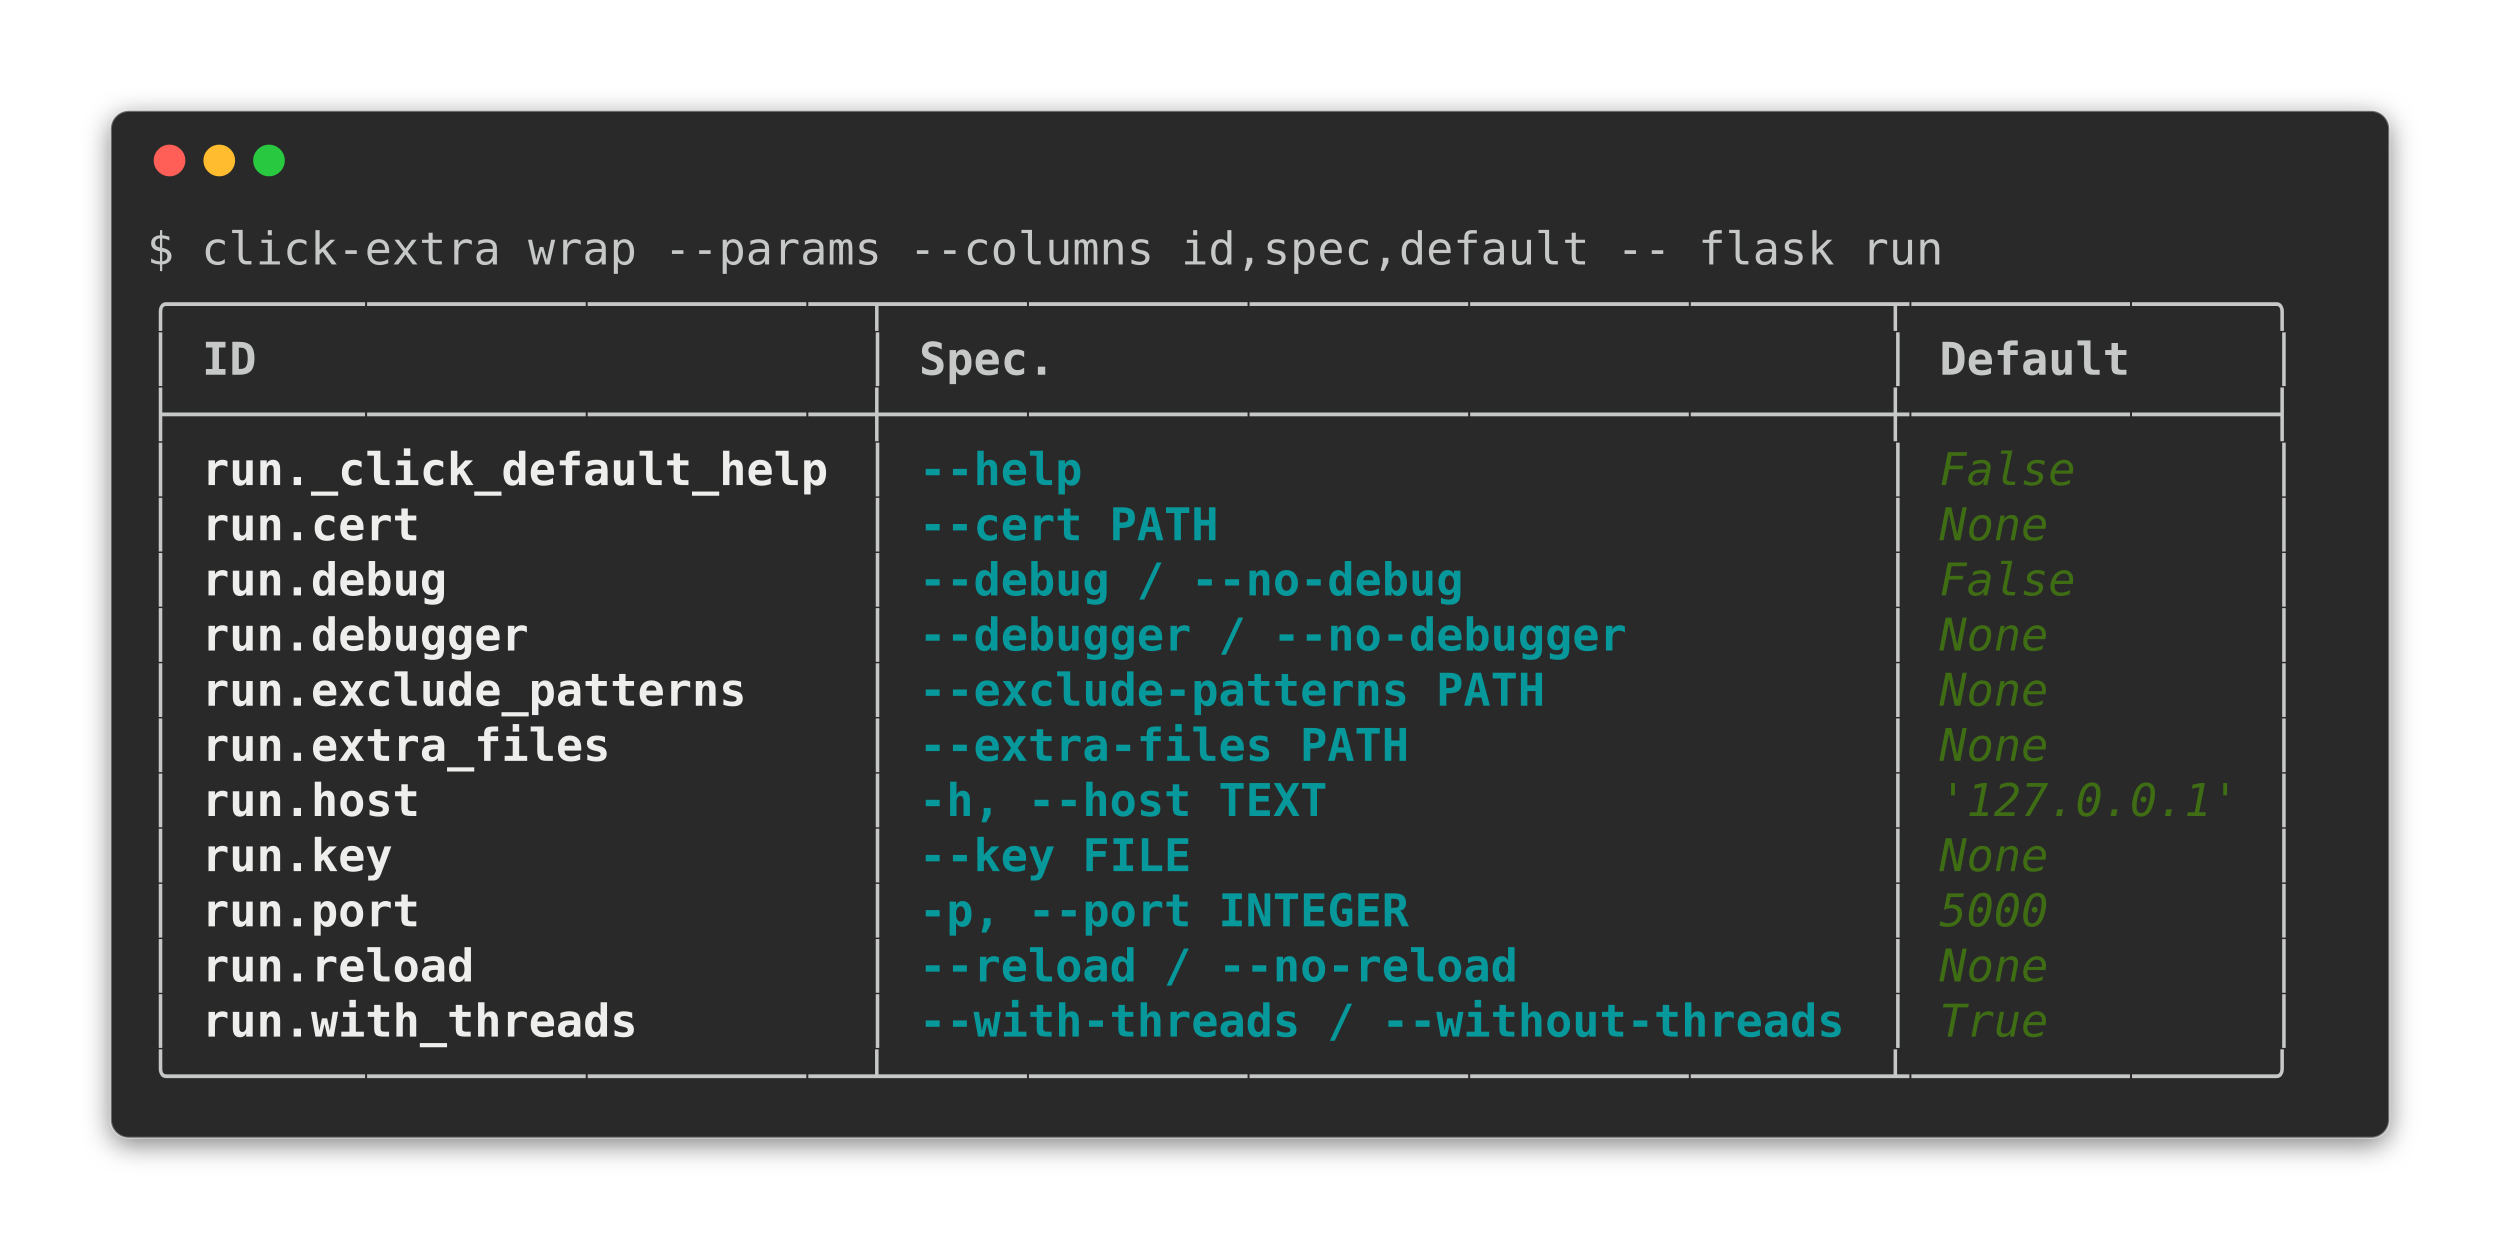
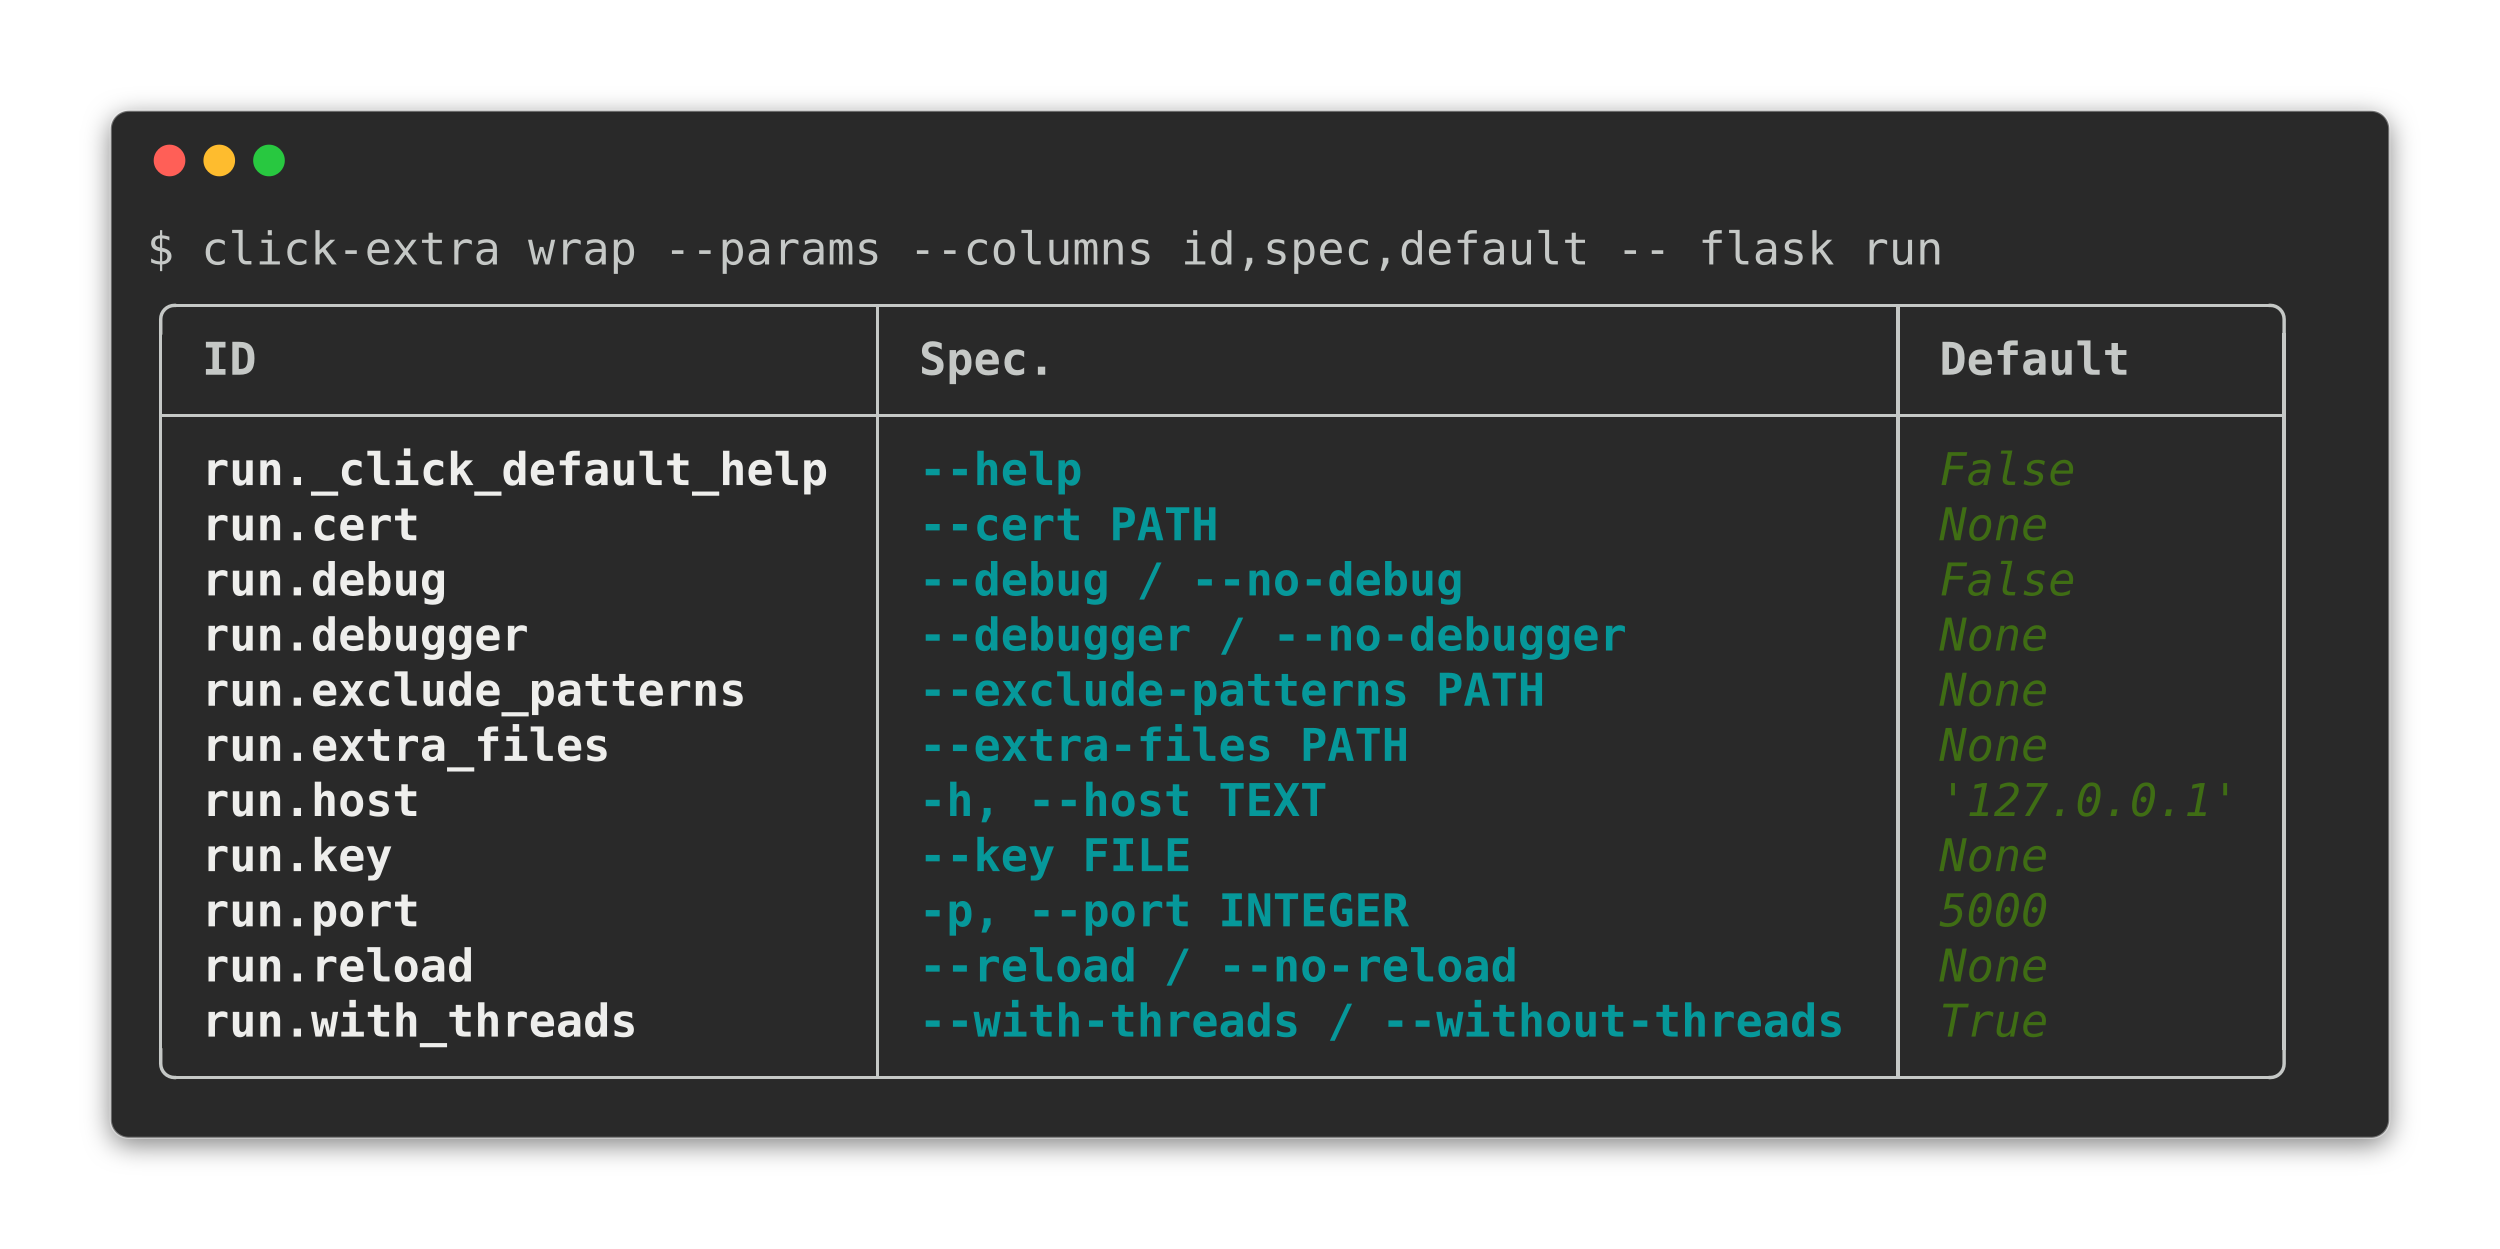
<svg xmlns="http://www.w3.org/2000/svg" viewBox="0 0 1106 552.4">
  <style>
    .wrap-flask-params-screen-matrix {
        font-family: 'Fira Code', 'Cascadia Code', Menlo, Consolas, monospace;
        font-size: 20px;
        line-height: 24.4px;
        font-variant-east-asian: full-width;
    }
    .wrap-flask-params-screen-title {
        font-size: 18px;
        font-weight: bold;
        font-family: 'Fira Code', 'Cascadia Code', Menlo, Consolas, monospace;
    }
    .wrap-flask-params-screen-r1 { fill: #c5c8c6 }
    .wrap-flask-params-screen-r2 { fill: #c5c8c6;font-weight: bold }
    .wrap-flask-params-screen-r3 { fill: #eeeeec;font-weight: bold }
    .wrap-flask-params-screen-r4 { fill: #06989a;font-weight: bold }
    .wrap-flask-params-screen-r5 { fill: #3f6d14;font-style: italic }
</style>
  <defs>
    <clipPath id="wrap-flask-params-screen-clip">
      <rect x="65" y="97" width="976" height="390.4" />
    </clipPath>
    <filter id="wrap-flask-params-screen-shadow" x="-50%" y="-50%" width="200%" height="200%">
      <feGaussianBlur in="SourceAlpha" stdDeviation="6" />
      <feOffset dx="0" dy="3" result="cast" />
      <feFlood flood-color="rgba(0,0,0,0.5)" />
      <feComposite in2="cast" operator="in" result="shadow" />
      <feComposite in="shadow" in2="SourceAlpha" operator="out" />
    </filter>
  </defs>
  <rect filter="url(#wrap-flask-params-screen-shadow)" x="49" y="49" width="1008" height="454.4" rx="8" />
  <rect fill="#292929" stroke="rgba(255,255,255,0.35)" stroke-width="1" x="49" y="49" width="1008" height="454.4" rx="8" />
  <g transform="translate(49, 49)">
    <g transform="translate(26,22)">
      <circle cx="0" cy="0" r="7" fill="#ff5f57" />
      <circle cx="22" cy="0" r="7" fill="#febc2e" />
      <circle cx="44" cy="0" r="7" fill="#28c840" />
    </g>
  </g>
  <g clip-path="url(#wrap-flask-params-screen-clip)">
    <g transform="translate(65, 97)">
      <g class="wrap-flask-params-screen-matrix" font-family="monospace" font-size="20" fill="#c5c8c6">
        <text class="wrap-flask-params-screen-r1" x="0" textLength="805.2" y="20">$ click-extra wrap --params --columns id,spec,default -- flask run</text>
-         <text class="wrap-flask-params-screen-r1" x="0" textLength="97.6" y="44.4">╭───────</text>
-         <text class="wrap-flask-params-screen-r1" x="97.6" textLength="97.6" y="44.4">────────</text>
-         <text class="wrap-flask-params-screen-r1" x="195.2" textLength="97.6" y="44.4">────────</text>
-         <text class="wrap-flask-params-screen-r1" x="292.8" textLength="97.6" y="44.4">──┬─────</text>
-         <text class="wrap-flask-params-screen-r1" x="390.4" textLength="97.6" y="44.4">────────</text>
-         <text class="wrap-flask-params-screen-r1" x="488" textLength="97.6" y="44.4">────────</text>
-         <text class="wrap-flask-params-screen-r1" x="585.6" textLength="97.6" y="44.4">────────</text>
-         <text class="wrap-flask-params-screen-r1" x="683.2" textLength="97.6" y="44.4">───────┬</text>
-         <text class="wrap-flask-params-screen-r1" x="780.8" textLength="97.6" y="44.4">────────</text>
-         <text class="wrap-flask-params-screen-r1" x="878.4" textLength="73.2" y="44.4">─────╮</text>
-         <text class="wrap-flask-params-screen-r1" x="0" textLength="12.2" y="68.8">│</text>
+         <path transform="translate(0,25.9) scale(0.7625,0.7625)" d="M16,16 A8,8 0 0,0 8,24 L8,32" fill="none" stroke="#c5c8c6" stroke-width="2" stroke-linecap="square" />
+         <rect fill="#c5c8c6" x="322.5" y="37.3" width="1.5" height="13.2" shape-rendering="crispEdges" />
+         <rect fill="#c5c8c6" x="773.9" y="37.3" width="1.5" height="13.2" shape-rendering="crispEdges" />
+         <path transform="translate(939.4,25.9) scale(0.7625,0.7625)" d="M0,16 A8,8 0 0,1 8,24 L8,32" fill="none" stroke="#c5c8c6" stroke-width="2" stroke-linecap="square" />
+         <rect fill="#c5c8c6" x="12.2" y="37.3" width="927.2" height="1.5" shape-rendering="crispEdges" />
+         <text class="wrap-flask-params-screen-r1" x="0" textLength="951.6" y="44.4" opacity="0">╭─────────────────────────┬────────────────────────────────────┬─────────────╮</text>
+         <rect fill="#c5c8c6" x="5.3" y="50.3" width="1.5" height="24.6" shape-rendering="crispEdges" />
+         <text class="wrap-flask-params-screen-r1" x="0" textLength="12.2" y="68.8" opacity="0">│</text>
        <text class="wrap-flask-params-screen-r2" x="24.4" textLength="24.4" y="68.8">ID</text>
-         <text class="wrap-flask-params-screen-r1" x="317.2" textLength="12.2" y="68.8">│</text>
+         <rect fill="#c5c8c6" x="322.5" y="50.3" width="1.5" height="24.6" shape-rendering="crispEdges" />
+         <text class="wrap-flask-params-screen-r1" x="317.2" textLength="12.2" y="68.8" opacity="0">│</text>
        <text class="wrap-flask-params-screen-r2" x="341.6" textLength="61" y="68.8">Spec.</text>
-         <text class="wrap-flask-params-screen-r1" x="768.6" textLength="12.2" y="68.8">│</text>
+         <rect fill="#c5c8c6" x="773.9" y="50.3" width="1.5" height="24.6" shape-rendering="crispEdges" />
+         <text class="wrap-flask-params-screen-r1" x="768.6" textLength="12.2" y="68.8" opacity="0">│</text>
        <text class="wrap-flask-params-screen-r2" x="793" textLength="85.4" y="68.8">Default</text>
-         <text class="wrap-flask-params-screen-r1" x="939.4" textLength="12.2" y="68.8">│</text>
-         <text class="wrap-flask-params-screen-r1" x="0" textLength="97.6" y="93.2">├───────</text>
-         <text class="wrap-flask-params-screen-r1" x="97.6" textLength="97.6" y="93.2">────────</text>
-         <text class="wrap-flask-params-screen-r1" x="195.2" textLength="97.6" y="93.2">────────</text>
-         <text class="wrap-flask-params-screen-r1" x="292.8" textLength="97.6" y="93.2">──┼─────</text>
-         <text class="wrap-flask-params-screen-r1" x="390.4" textLength="97.6" y="93.2">────────</text>
-         <text class="wrap-flask-params-screen-r1" x="488" textLength="97.6" y="93.2">────────</text>
-         <text class="wrap-flask-params-screen-r1" x="585.6" textLength="97.6" y="93.2">────────</text>
-         <text class="wrap-flask-params-screen-r1" x="683.2" textLength="97.6" y="93.2">───────┼</text>
-         <text class="wrap-flask-params-screen-r1" x="780.8" textLength="97.6" y="93.2">────────</text>
-         <text class="wrap-flask-params-screen-r1" x="878.4" textLength="73.2" y="93.2">─────┤</text>
-         <text class="wrap-flask-params-screen-r1" x="0" textLength="12.2" y="117.6">│</text>
+         <rect fill="#c5c8c6" x="944.7" y="50.3" width="1.5" height="24.6" shape-rendering="crispEdges" />
+         <text class="wrap-flask-params-screen-r1" x="939.4" textLength="12.2" y="68.8" opacity="0">│</text>
+         <rect fill="#c5c8c6" x="5.3" y="74.7" width="1.5" height="24.6" shape-rendering="crispEdges" />
+         <rect fill="#c5c8c6" x="322.5" y="74.7" width="1.5" height="24.6" shape-rendering="crispEdges" />
+         <rect fill="#c5c8c6" x="773.9" y="74.7" width="1.5" height="24.6" shape-rendering="crispEdges" />
+         <rect fill="#c5c8c6" x="944.7" y="74.7" width="1.5" height="24.6" shape-rendering="crispEdges" />
+         <rect fill="#c5c8c6" x="5.3" y="86.1" width="940.9" height="1.5" shape-rendering="crispEdges" />
+         <text class="wrap-flask-params-screen-r1" x="0" textLength="951.6" y="93.2" opacity="0">├─────────────────────────┼────────────────────────────────────┼─────────────┤</text>
+         <rect fill="#c5c8c6" x="5.3" y="99.1" width="1.5" height="24.6" shape-rendering="crispEdges" />
+         <text class="wrap-flask-params-screen-r1" x="0" textLength="12.2" y="117.6" opacity="0">│</text>
        <text class="wrap-flask-params-screen-r3" x="24.4" textLength="280.6" y="117.6">run._click_default_help</text>
-         <text class="wrap-flask-params-screen-r1" x="317.2" textLength="12.2" y="117.6">│</text>
+         <rect fill="#c5c8c6" x="322.5" y="99.1" width="1.5" height="24.6" shape-rendering="crispEdges" />
+         <text class="wrap-flask-params-screen-r1" x="317.2" textLength="12.2" y="117.6" opacity="0">│</text>
        <text class="wrap-flask-params-screen-r4" x="341.6" textLength="73.2" y="117.6">--help</text>
-         <text class="wrap-flask-params-screen-r1" x="768.6" textLength="12.2" y="117.6">│</text>
+         <rect fill="#c5c8c6" x="773.9" y="99.1" width="1.5" height="24.6" shape-rendering="crispEdges" />
+         <text class="wrap-flask-params-screen-r1" x="768.6" textLength="12.2" y="117.6" opacity="0">│</text>
        <text class="wrap-flask-params-screen-r5" x="793" textLength="61" y="117.6">False</text>
-         <text class="wrap-flask-params-screen-r1" x="939.4" textLength="12.2" y="117.6">│</text>
-         <text class="wrap-flask-params-screen-r1" x="0" textLength="12.2" y="142">│</text>
+         <rect fill="#c5c8c6" x="944.7" y="99.1" width="1.5" height="24.6" shape-rendering="crispEdges" />
+         <text class="wrap-flask-params-screen-r1" x="939.4" textLength="12.2" y="117.6" opacity="0">│</text>
+         <rect fill="#c5c8c6" x="5.3" y="123.5" width="1.5" height="24.6" shape-rendering="crispEdges" />
+         <text class="wrap-flask-params-screen-r1" x="0" textLength="12.2" y="142" opacity="0">│</text>
        <text class="wrap-flask-params-screen-r3" x="24.4" textLength="97.6" y="142">run.cert</text>
-         <text class="wrap-flask-params-screen-r1" x="317.2" textLength="12.2" y="142">│</text>
+         <rect fill="#c5c8c6" x="322.5" y="123.5" width="1.5" height="24.6" shape-rendering="crispEdges" />
+         <text class="wrap-flask-params-screen-r1" x="317.2" textLength="12.2" y="142" opacity="0">│</text>
        <text class="wrap-flask-params-screen-r4" x="341.6" textLength="134.2" y="142">--cert PATH</text>
-         <text class="wrap-flask-params-screen-r1" x="768.6" textLength="12.2" y="142">│</text>
+         <rect fill="#c5c8c6" x="773.9" y="123.5" width="1.5" height="24.6" shape-rendering="crispEdges" />
+         <text class="wrap-flask-params-screen-r1" x="768.6" textLength="12.2" y="142" opacity="0">│</text>
        <text class="wrap-flask-params-screen-r5" x="793" textLength="48.8" y="142">None</text>
-         <text class="wrap-flask-params-screen-r1" x="939.4" textLength="12.2" y="142">│</text>
-         <text class="wrap-flask-params-screen-r1" x="0" textLength="12.2" y="166.4">│</text>
+         <rect fill="#c5c8c6" x="944.7" y="123.5" width="1.5" height="24.6" shape-rendering="crispEdges" />
+         <text class="wrap-flask-params-screen-r1" x="939.4" textLength="12.2" y="142" opacity="0">│</text>
+         <rect fill="#c5c8c6" x="5.3" y="147.9" width="1.5" height="24.6" shape-rendering="crispEdges" />
+         <text class="wrap-flask-params-screen-r1" x="0" textLength="12.2" y="166.4" opacity="0">│</text>
        <text class="wrap-flask-params-screen-r3" x="24.4" textLength="109.8" y="166.4">run.debug</text>
-         <text class="wrap-flask-params-screen-r1" x="317.2" textLength="12.2" y="166.4">│</text>
+         <rect fill="#c5c8c6" x="322.5" y="147.9" width="1.5" height="24.6" shape-rendering="crispEdges" />
+         <text class="wrap-flask-params-screen-r1" x="317.2" textLength="12.2" y="166.4" opacity="0">│</text>
        <text class="wrap-flask-params-screen-r4" x="341.6" textLength="244" y="166.4">--debug / --no-debug</text>
-         <text class="wrap-flask-params-screen-r1" x="768.6" textLength="12.2" y="166.4">│</text>
+         <rect fill="#c5c8c6" x="773.9" y="147.9" width="1.5" height="24.6" shape-rendering="crispEdges" />
+         <text class="wrap-flask-params-screen-r1" x="768.6" textLength="12.2" y="166.4" opacity="0">│</text>
        <text class="wrap-flask-params-screen-r5" x="793" textLength="61" y="166.4">False</text>
-         <text class="wrap-flask-params-screen-r1" x="939.4" textLength="12.2" y="166.4">│</text>
-         <text class="wrap-flask-params-screen-r1" x="0" textLength="12.2" y="190.8">│</text>
+         <rect fill="#c5c8c6" x="944.7" y="147.9" width="1.5" height="24.6" shape-rendering="crispEdges" />
+         <text class="wrap-flask-params-screen-r1" x="939.4" textLength="12.2" y="166.4" opacity="0">│</text>
+         <rect fill="#c5c8c6" x="5.3" y="172.3" width="1.5" height="24.6" shape-rendering="crispEdges" />
+         <text class="wrap-flask-params-screen-r1" x="0" textLength="12.2" y="190.8" opacity="0">│</text>
        <text class="wrap-flask-params-screen-r3" x="24.4" textLength="146.4" y="190.8">run.debugger</text>
-         <text class="wrap-flask-params-screen-r1" x="317.2" textLength="12.2" y="190.8">│</text>
+         <rect fill="#c5c8c6" x="322.5" y="172.3" width="1.5" height="24.6" shape-rendering="crispEdges" />
+         <text class="wrap-flask-params-screen-r1" x="317.2" textLength="12.2" y="190.8" opacity="0">│</text>
        <text class="wrap-flask-params-screen-r4" x="341.6" textLength="317.2" y="190.8">--debugger / --no-debugger</text>
-         <text class="wrap-flask-params-screen-r1" x="768.6" textLength="12.2" y="190.8">│</text>
+         <rect fill="#c5c8c6" x="773.9" y="172.3" width="1.5" height="24.6" shape-rendering="crispEdges" />
+         <text class="wrap-flask-params-screen-r1" x="768.6" textLength="12.2" y="190.8" opacity="0">│</text>
        <text class="wrap-flask-params-screen-r5" x="793" textLength="48.8" y="190.8">None</text>
-         <text class="wrap-flask-params-screen-r1" x="939.4" textLength="12.2" y="190.8">│</text>
-         <text class="wrap-flask-params-screen-r1" x="0" textLength="12.2" y="215.2">│</text>
+         <rect fill="#c5c8c6" x="944.7" y="172.3" width="1.5" height="24.6" shape-rendering="crispEdges" />
+         <text class="wrap-flask-params-screen-r1" x="939.4" textLength="12.2" y="190.8" opacity="0">│</text>
+         <rect fill="#c5c8c6" x="5.3" y="196.7" width="1.5" height="24.6" shape-rendering="crispEdges" />
+         <text class="wrap-flask-params-screen-r1" x="0" textLength="12.2" y="215.2" opacity="0">│</text>
        <text class="wrap-flask-params-screen-r3" x="24.4" textLength="244" y="215.2">run.exclude_patterns</text>
-         <text class="wrap-flask-params-screen-r1" x="317.2" textLength="12.2" y="215.2">│</text>
+         <rect fill="#c5c8c6" x="322.5" y="196.7" width="1.5" height="24.6" shape-rendering="crispEdges" />
+         <text class="wrap-flask-params-screen-r1" x="317.2" textLength="12.2" y="215.2" opacity="0">│</text>
        <text class="wrap-flask-params-screen-r4" x="341.6" textLength="280.6" y="215.2">--exclude-patterns PATH</text>
-         <text class="wrap-flask-params-screen-r1" x="768.6" textLength="12.2" y="215.2">│</text>
+         <rect fill="#c5c8c6" x="773.9" y="196.7" width="1.5" height="24.6" shape-rendering="crispEdges" />
+         <text class="wrap-flask-params-screen-r1" x="768.6" textLength="12.2" y="215.2" opacity="0">│</text>
        <text class="wrap-flask-params-screen-r5" x="793" textLength="48.8" y="215.2">None</text>
-         <text class="wrap-flask-params-screen-r1" x="939.4" textLength="12.2" y="215.2">│</text>
-         <text class="wrap-flask-params-screen-r1" x="0" textLength="12.2" y="239.6">│</text>
+         <rect fill="#c5c8c6" x="944.7" y="196.7" width="1.5" height="24.6" shape-rendering="crispEdges" />
+         <text class="wrap-flask-params-screen-r1" x="939.4" textLength="12.2" y="215.2" opacity="0">│</text>
+         <rect fill="#c5c8c6" x="5.3" y="221.1" width="1.5" height="24.6" shape-rendering="crispEdges" />
+         <text class="wrap-flask-params-screen-r1" x="0" textLength="12.2" y="239.6" opacity="0">│</text>
        <text class="wrap-flask-params-screen-r3" x="24.4" textLength="183" y="239.6">run.extra_files</text>
-         <text class="wrap-flask-params-screen-r1" x="317.2" textLength="12.2" y="239.6">│</text>
+         <rect fill="#c5c8c6" x="322.5" y="221.1" width="1.5" height="24.6" shape-rendering="crispEdges" />
+         <text class="wrap-flask-params-screen-r1" x="317.2" textLength="12.2" y="239.6" opacity="0">│</text>
        <text class="wrap-flask-params-screen-r4" x="341.6" textLength="219.6" y="239.6">--extra-files PATH</text>
-         <text class="wrap-flask-params-screen-r1" x="768.6" textLength="12.2" y="239.6">│</text>
+         <rect fill="#c5c8c6" x="773.9" y="221.1" width="1.5" height="24.6" shape-rendering="crispEdges" />
+         <text class="wrap-flask-params-screen-r1" x="768.6" textLength="12.2" y="239.6" opacity="0">│</text>
        <text class="wrap-flask-params-screen-r5" x="793" textLength="48.8" y="239.6">None</text>
-         <text class="wrap-flask-params-screen-r1" x="939.4" textLength="12.2" y="239.6">│</text>
-         <text class="wrap-flask-params-screen-r1" x="0" textLength="12.2" y="264">│</text>
+         <rect fill="#c5c8c6" x="944.7" y="221.1" width="1.5" height="24.6" shape-rendering="crispEdges" />
+         <text class="wrap-flask-params-screen-r1" x="939.4" textLength="12.2" y="239.6" opacity="0">│</text>
+         <rect fill="#c5c8c6" x="5.3" y="245.5" width="1.5" height="24.6" shape-rendering="crispEdges" />
+         <text class="wrap-flask-params-screen-r1" x="0" textLength="12.2" y="264" opacity="0">│</text>
        <text class="wrap-flask-params-screen-r3" x="24.4" textLength="97.6" y="264">run.host</text>
-         <text class="wrap-flask-params-screen-r1" x="317.2" textLength="12.2" y="264">│</text>
+         <rect fill="#c5c8c6" x="322.5" y="245.5" width="1.5" height="24.6" shape-rendering="crispEdges" />
+         <text class="wrap-flask-params-screen-r1" x="317.2" textLength="12.2" y="264" opacity="0">│</text>
        <text class="wrap-flask-params-screen-r4" x="341.6" textLength="183" y="264">-h, --host TEXT</text>
-         <text class="wrap-flask-params-screen-r1" x="768.6" textLength="12.2" y="264">│</text>
+         <rect fill="#c5c8c6" x="773.9" y="245.5" width="1.5" height="24.6" shape-rendering="crispEdges" />
+         <text class="wrap-flask-params-screen-r1" x="768.6" textLength="12.2" y="264" opacity="0">│</text>
        <text class="wrap-flask-params-screen-r5" x="793" textLength="134.2" y="264">'127.0.0.1'</text>
-         <text class="wrap-flask-params-screen-r1" x="939.4" textLength="12.2" y="264">│</text>
-         <text class="wrap-flask-params-screen-r1" x="0" textLength="12.2" y="288.4">│</text>
+         <rect fill="#c5c8c6" x="944.7" y="245.5" width="1.5" height="24.6" shape-rendering="crispEdges" />
+         <text class="wrap-flask-params-screen-r1" x="939.4" textLength="12.2" y="264" opacity="0">│</text>
+         <rect fill="#c5c8c6" x="5.3" y="269.9" width="1.5" height="24.6" shape-rendering="crispEdges" />
+         <text class="wrap-flask-params-screen-r1" x="0" textLength="12.2" y="288.4" opacity="0">│</text>
        <text class="wrap-flask-params-screen-r3" x="24.4" textLength="85.4" y="288.4">run.key</text>
-         <text class="wrap-flask-params-screen-r1" x="317.2" textLength="12.2" y="288.4">│</text>
+         <rect fill="#c5c8c6" x="322.5" y="269.9" width="1.5" height="24.6" shape-rendering="crispEdges" />
+         <text class="wrap-flask-params-screen-r1" x="317.2" textLength="12.2" y="288.4" opacity="0">│</text>
        <text class="wrap-flask-params-screen-r4" x="341.6" textLength="122" y="288.4">--key FILE</text>
-         <text class="wrap-flask-params-screen-r1" x="768.6" textLength="12.2" y="288.4">│</text>
+         <rect fill="#c5c8c6" x="773.9" y="269.9" width="1.5" height="24.6" shape-rendering="crispEdges" />
+         <text class="wrap-flask-params-screen-r1" x="768.6" textLength="12.2" y="288.4" opacity="0">│</text>
        <text class="wrap-flask-params-screen-r5" x="793" textLength="48.8" y="288.4">None</text>
-         <text class="wrap-flask-params-screen-r1" x="939.4" textLength="12.2" y="288.4">│</text>
-         <text class="wrap-flask-params-screen-r1" x="0" textLength="12.2" y="312.8">│</text>
+         <rect fill="#c5c8c6" x="944.7" y="269.9" width="1.5" height="24.6" shape-rendering="crispEdges" />
+         <text class="wrap-flask-params-screen-r1" x="939.4" textLength="12.2" y="288.4" opacity="0">│</text>
+         <rect fill="#c5c8c6" x="5.3" y="294.3" width="1.5" height="24.6" shape-rendering="crispEdges" />
+         <text class="wrap-flask-params-screen-r1" x="0" textLength="12.2" y="312.8" opacity="0">│</text>
        <text class="wrap-flask-params-screen-r3" x="24.4" textLength="97.6" y="312.8">run.port</text>
-         <text class="wrap-flask-params-screen-r1" x="317.2" textLength="12.2" y="312.8">│</text>
+         <rect fill="#c5c8c6" x="322.5" y="294.3" width="1.5" height="24.6" shape-rendering="crispEdges" />
+         <text class="wrap-flask-params-screen-r1" x="317.2" textLength="12.2" y="312.8" opacity="0">│</text>
        <text class="wrap-flask-params-screen-r4" x="341.6" textLength="219.6" y="312.8">-p, --port INTEGER</text>
-         <text class="wrap-flask-params-screen-r1" x="768.6" textLength="12.2" y="312.8">│</text>
+         <rect fill="#c5c8c6" x="773.9" y="294.3" width="1.5" height="24.6" shape-rendering="crispEdges" />
+         <text class="wrap-flask-params-screen-r1" x="768.6" textLength="12.2" y="312.8" opacity="0">│</text>
        <text class="wrap-flask-params-screen-r5" x="793" textLength="48.8" y="312.8">5000</text>
-         <text class="wrap-flask-params-screen-r1" x="939.4" textLength="12.2" y="312.8">│</text>
-         <text class="wrap-flask-params-screen-r1" x="0" textLength="12.2" y="337.2">│</text>
+         <rect fill="#c5c8c6" x="944.7" y="294.3" width="1.5" height="24.6" shape-rendering="crispEdges" />
+         <text class="wrap-flask-params-screen-r1" x="939.4" textLength="12.2" y="312.8" opacity="0">│</text>
+         <rect fill="#c5c8c6" x="5.3" y="318.7" width="1.5" height="24.6" shape-rendering="crispEdges" />
+         <text class="wrap-flask-params-screen-r1" x="0" textLength="12.2" y="337.2" opacity="0">│</text>
        <text class="wrap-flask-params-screen-r3" x="24.4" textLength="122" y="337.2">run.reload</text>
-         <text class="wrap-flask-params-screen-r1" x="317.2" textLength="12.2" y="337.2">│</text>
+         <rect fill="#c5c8c6" x="322.5" y="318.7" width="1.5" height="24.6" shape-rendering="crispEdges" />
+         <text class="wrap-flask-params-screen-r1" x="317.2" textLength="12.2" y="337.2" opacity="0">│</text>
        <text class="wrap-flask-params-screen-r4" x="341.6" textLength="268.4" y="337.2">--reload / --no-reload</text>
-         <text class="wrap-flask-params-screen-r1" x="768.6" textLength="12.2" y="337.2">│</text>
+         <rect fill="#c5c8c6" x="773.9" y="318.7" width="1.5" height="24.6" shape-rendering="crispEdges" />
+         <text class="wrap-flask-params-screen-r1" x="768.6" textLength="12.2" y="337.2" opacity="0">│</text>
        <text class="wrap-flask-params-screen-r5" x="793" textLength="48.8" y="337.2">None</text>
-         <text class="wrap-flask-params-screen-r1" x="939.4" textLength="12.2" y="337.2">│</text>
-         <text class="wrap-flask-params-screen-r1" x="0" textLength="12.2" y="361.6">│</text>
+         <rect fill="#c5c8c6" x="944.7" y="318.7" width="1.5" height="24.6" shape-rendering="crispEdges" />
+         <text class="wrap-flask-params-screen-r1" x="939.4" textLength="12.2" y="337.2" opacity="0">│</text>
+         <rect fill="#c5c8c6" x="5.3" y="343.1" width="1.5" height="24.6" shape-rendering="crispEdges" />
+         <text class="wrap-flask-params-screen-r1" x="0" textLength="12.2" y="361.6" opacity="0">│</text>
        <text class="wrap-flask-params-screen-r3" x="24.4" textLength="195.2" y="361.6">run.with_threads</text>
-         <text class="wrap-flask-params-screen-r1" x="317.2" textLength="12.2" y="361.6">│</text>
+         <rect fill="#c5c8c6" x="322.5" y="343.1" width="1.5" height="24.6" shape-rendering="crispEdges" />
+         <text class="wrap-flask-params-screen-r1" x="317.2" textLength="12.2" y="361.6" opacity="0">│</text>
        <text class="wrap-flask-params-screen-r4" x="341.6" textLength="414.8" y="361.6">--with-threads / --without-threads</text>
-         <text class="wrap-flask-params-screen-r1" x="768.6" textLength="12.2" y="361.6">│</text>
+         <rect fill="#c5c8c6" x="773.9" y="343.1" width="1.5" height="24.6" shape-rendering="crispEdges" />
+         <text class="wrap-flask-params-screen-r1" x="768.6" textLength="12.2" y="361.6" opacity="0">│</text>
        <text class="wrap-flask-params-screen-r5" x="793" textLength="48.8" y="361.6">True</text>
-         <text class="wrap-flask-params-screen-r1" x="939.4" textLength="12.2" y="361.6">│</text>
-         <text class="wrap-flask-params-screen-r1" x="0" textLength="97.6" y="386">╰───────</text>
-         <text class="wrap-flask-params-screen-r1" x="97.6" textLength="97.6" y="386">────────</text>
-         <text class="wrap-flask-params-screen-r1" x="195.2" textLength="97.6" y="386">────────</text>
-         <text class="wrap-flask-params-screen-r1" x="292.8" textLength="97.6" y="386">──┴─────</text>
-         <text class="wrap-flask-params-screen-r1" x="390.4" textLength="97.6" y="386">────────</text>
-         <text class="wrap-flask-params-screen-r1" x="488" textLength="97.6" y="386">────────</text>
-         <text class="wrap-flask-params-screen-r1" x="585.6" textLength="97.6" y="386">────────</text>
-         <text class="wrap-flask-params-screen-r1" x="683.2" textLength="97.6" y="386">───────┴</text>
-         <text class="wrap-flask-params-screen-r1" x="780.8" textLength="97.6" y="386">────────</text>
-         <text class="wrap-flask-params-screen-r1" x="878.4" textLength="73.2" y="386">─────╯</text>
+         <rect fill="#c5c8c6" x="944.7" y="343.1" width="1.5" height="24.6" shape-rendering="crispEdges" />
+         <text class="wrap-flask-params-screen-r1" x="939.4" textLength="12.2" y="361.6" opacity="0">│</text>
+         <path transform="translate(0,367.5) scale(0.7625,0.7625)" d="M8,0 L8,8 A8,8 0 0,0 16,16" fill="none" stroke="#c5c8c6" stroke-width="2" stroke-linecap="square" />
+         <rect fill="#c5c8c6" x="322.5" y="367.5" width="1.5" height="13" shape-rendering="crispEdges" />
+         <rect fill="#c5c8c6" x="773.9" y="367.5" width="1.5" height="13" shape-rendering="crispEdges" />
+         <path transform="translate(939.4,367.5) scale(0.7625,0.7625)" d="M8,0 L8,8 A8,8 0 0,1 0,16" fill="none" stroke="#c5c8c6" stroke-width="2" stroke-linecap="square" />
+         <rect fill="#c5c8c6" x="12.2" y="378.9" width="927.2" height="1.5" shape-rendering="crispEdges" />
+         <text class="wrap-flask-params-screen-r1" x="0" textLength="951.6" y="386" opacity="0">╰─────────────────────────┴────────────────────────────────────┴─────────────╯</text>
      </g>
    </g>
  </g>
</svg>
